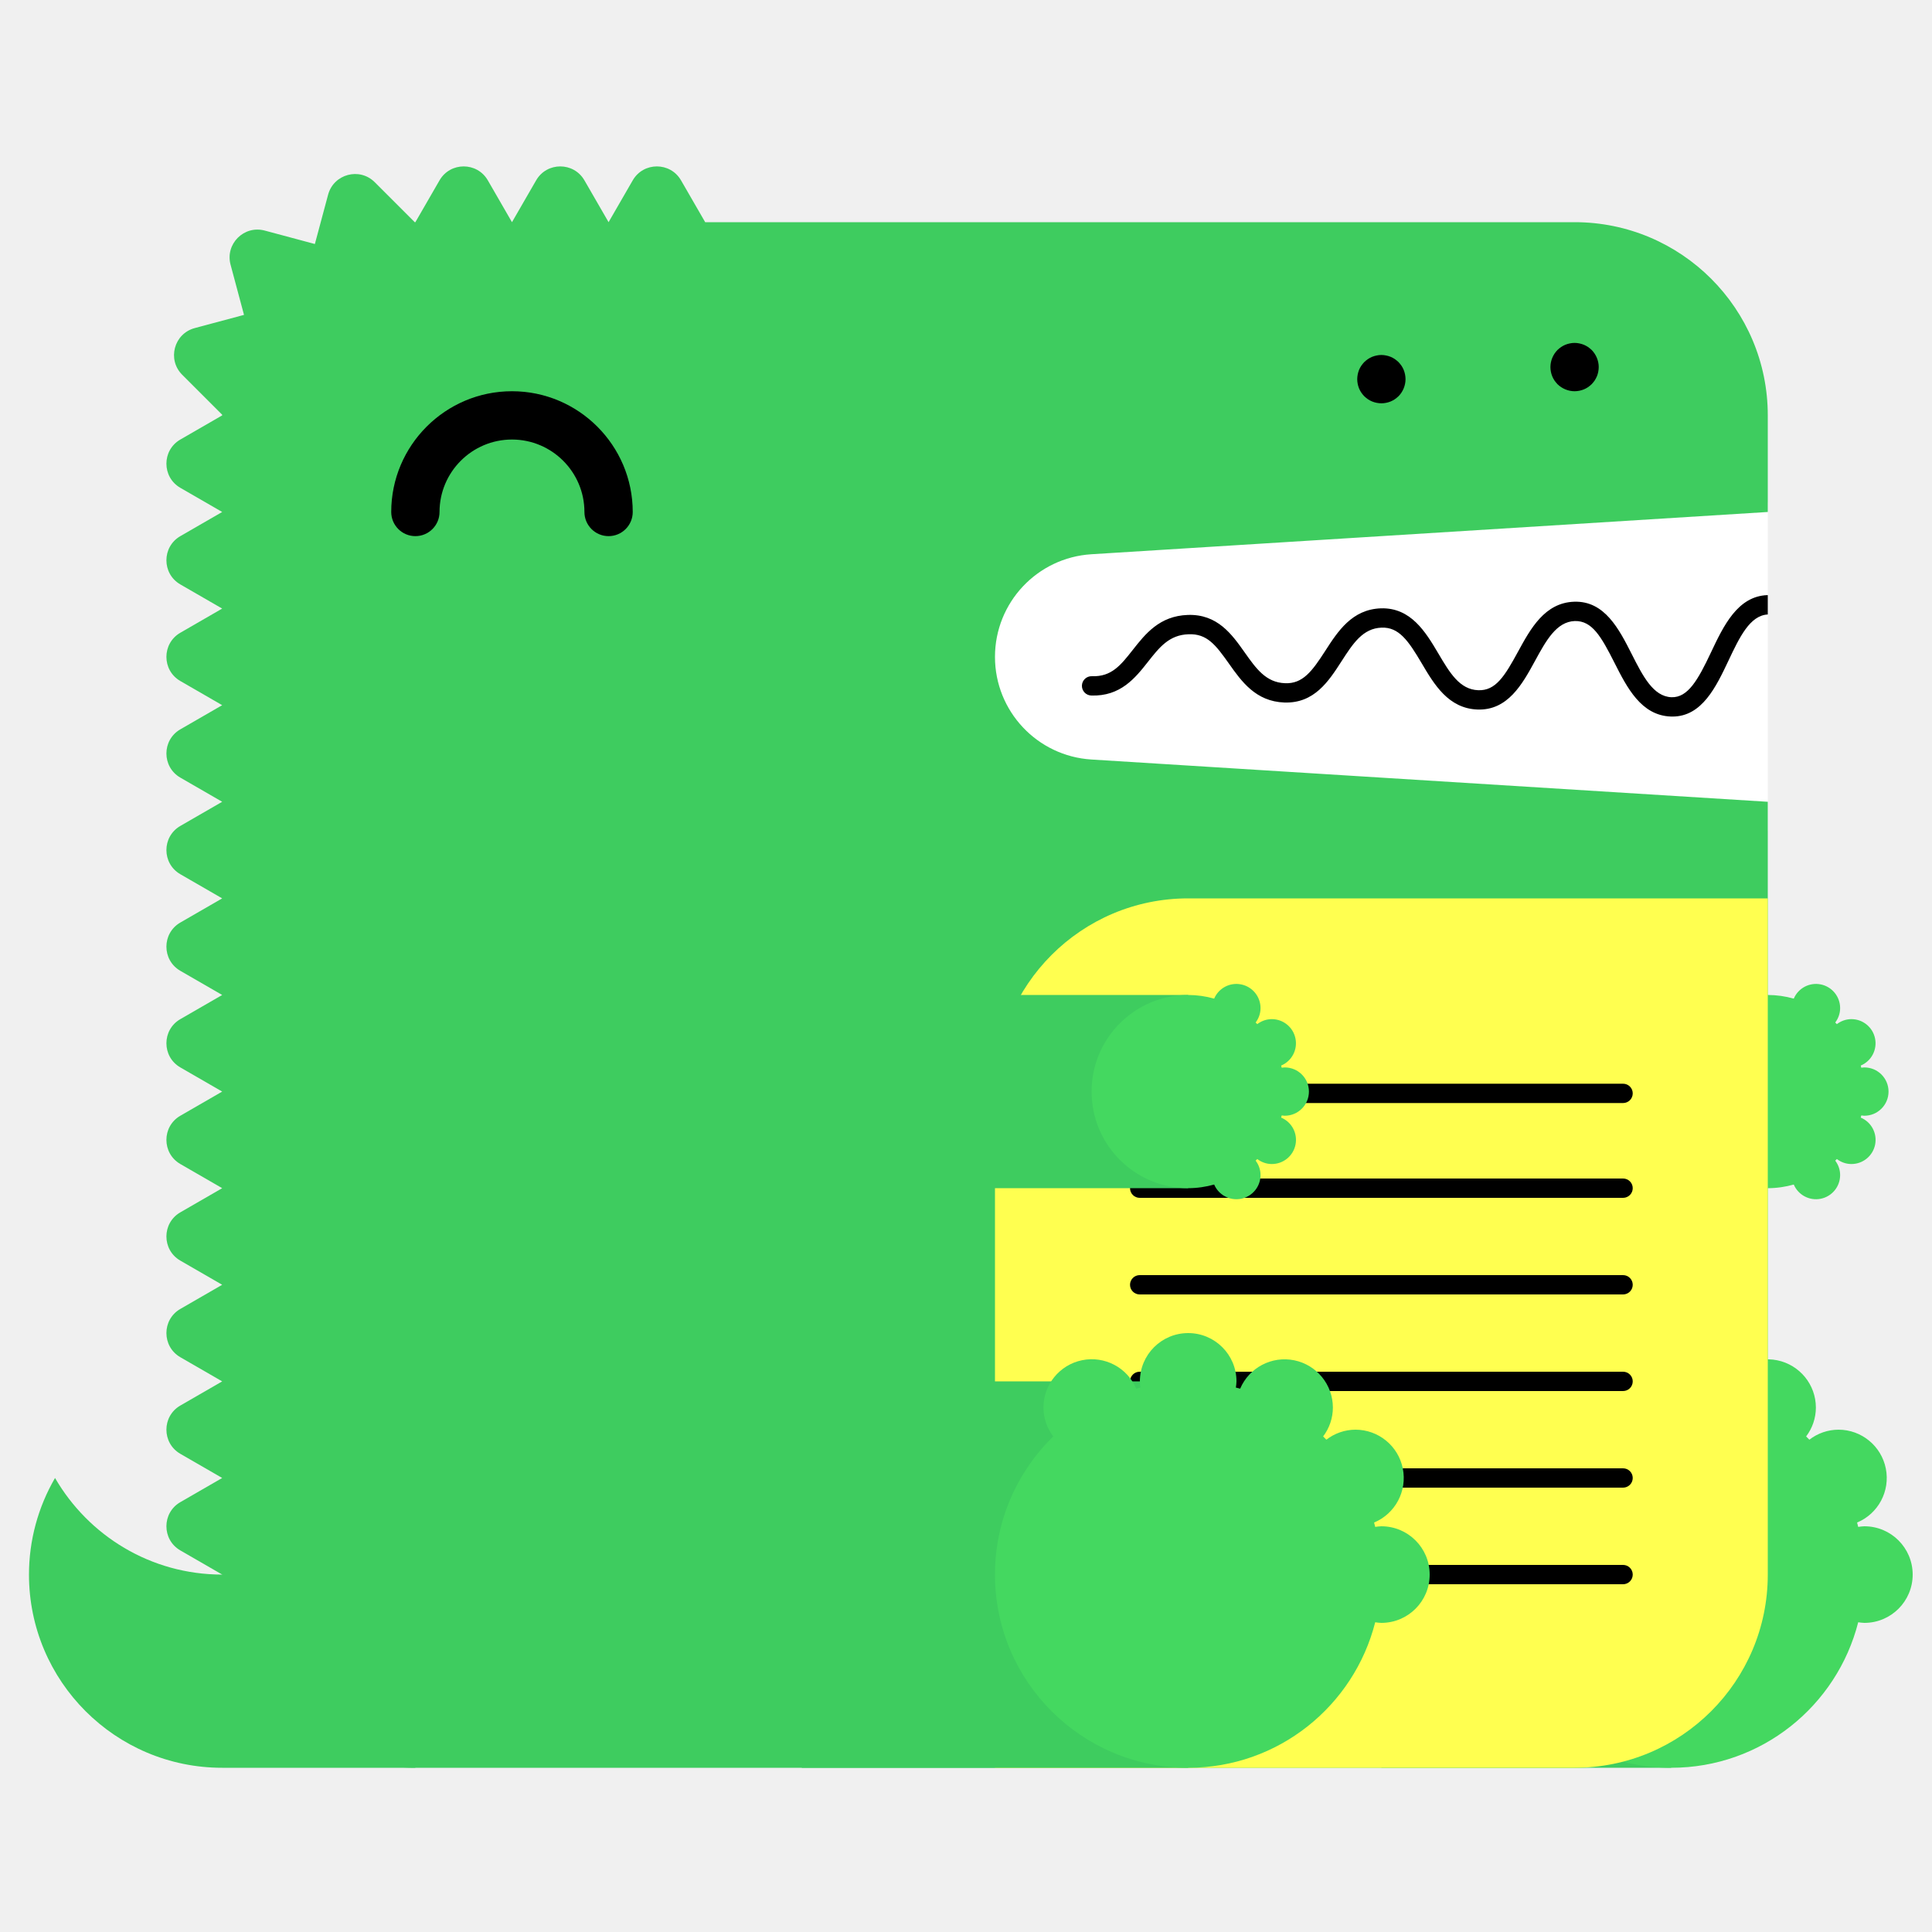
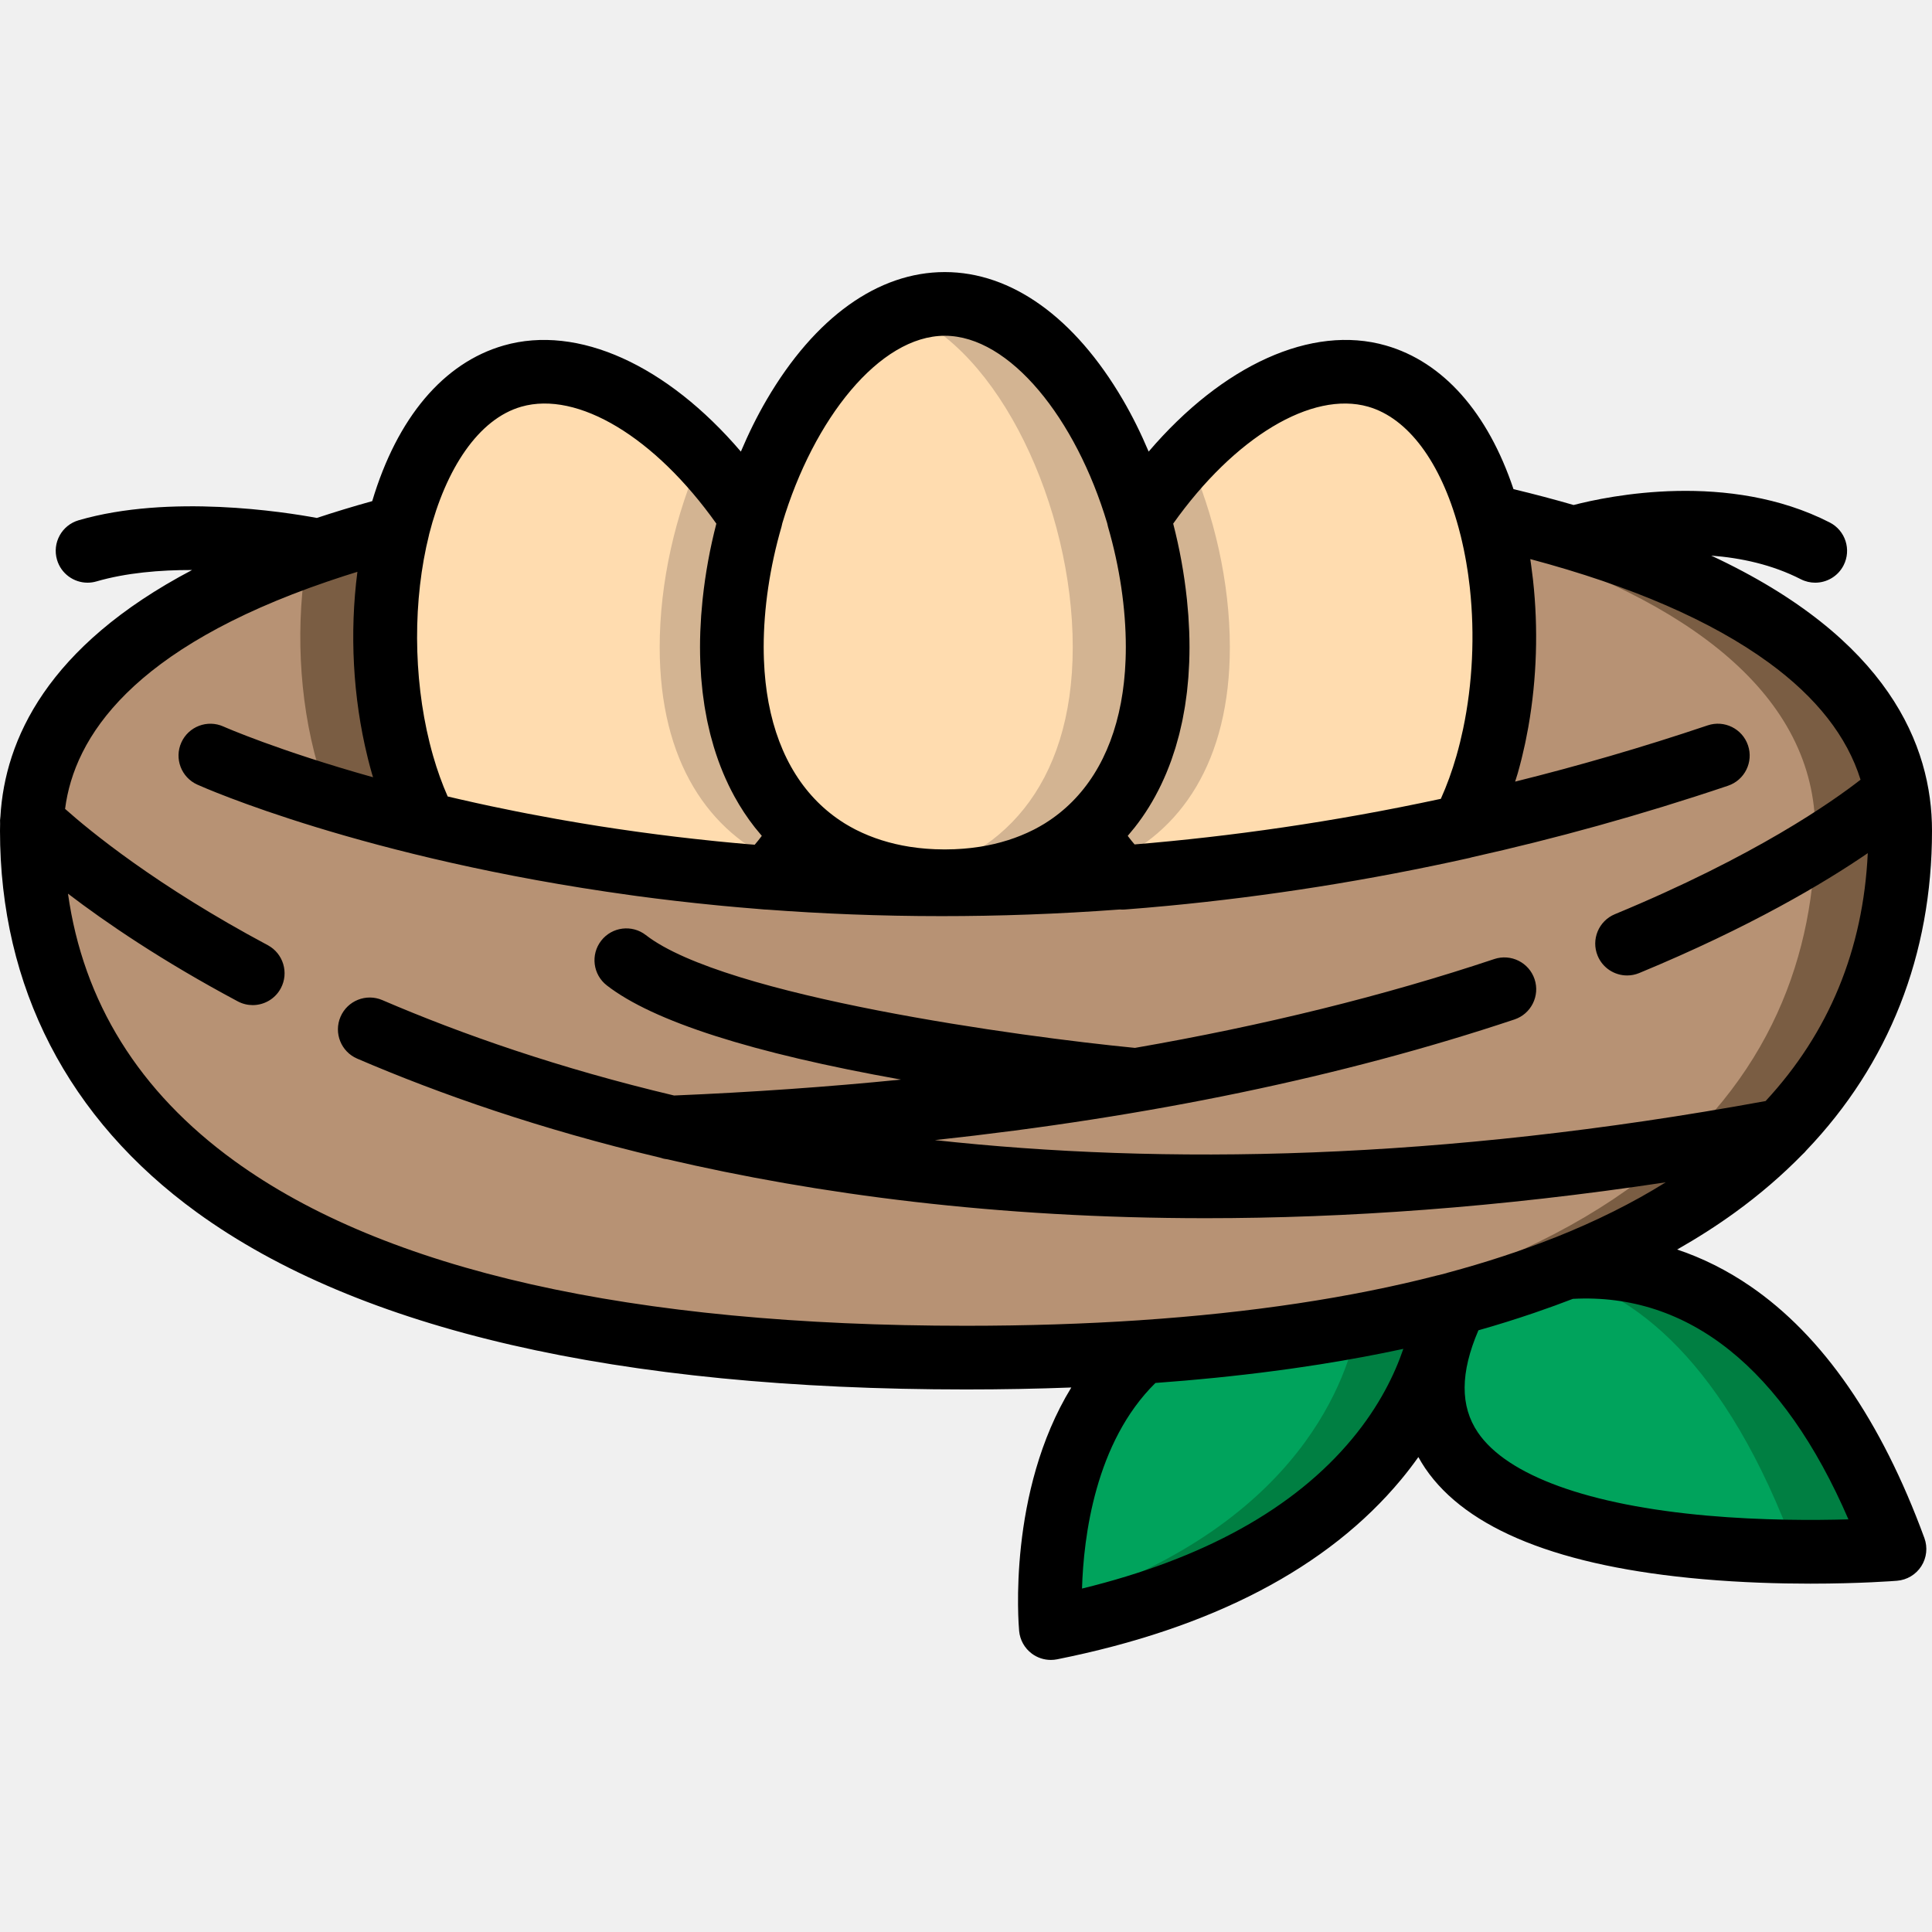
- <svg xmlns="http://www.w3.org/2000/svg" width="200" height="200" viewBox="0 0 200 200">
-   <g fill="none" fill-rule="evenodd">
-     <path fill="#FFF" d="M99 52h84v34H99z" />
-     <path d="M23 163c-7.398 0-13.843-4.027-17.303-10A19.886 19.886 0 0 0 3 163c0 11.046 8.954 20 20 20h20v-20H23z" fill="#3ECC5F" />
-     <path d="M112.98 57.376L183 53V43c0-11.046-8.954-20-20-20H73l-2.5-4.33c-1.112-1.925-3.889-1.925-5 0L63 23l-2.5-4.33c-1.111-1.925-3.889-1.925-5 0L53 23l-2.5-4.33c-1.111-1.925-3.889-1.925-5 0L43 23c-.022 0-.042.003-.065.003l-4.142-4.141c-1.57-1.571-4.252-.853-4.828 1.294l-1.369 5.104-5.192-1.392c-2.148-.575-4.111 1.389-3.535 3.536l1.39 5.193-5.102 1.367c-2.148.576-2.867 3.259-1.296 4.83l4.142 4.142c0 .021-.003.042-.003.064l-4.33 2.5c-1.925 1.111-1.925 3.889 0 5L23 53l-4.33 2.5c-1.925 1.111-1.925 3.889 0 5L23 63l-4.33 2.5c-1.925 1.111-1.925 3.889 0 5L23 73l-4.33 2.5c-1.925 1.111-1.925 3.889 0 5L23 83l-4.33 2.5c-1.925 1.111-1.925 3.889 0 5L23 93l-4.33 2.5c-1.925 1.111-1.925 3.889 0 5L23 103l-4.33 2.5c-1.925 1.111-1.925 3.889 0 5L23 113l-4.33 2.5c-1.925 1.111-1.925 3.889 0 5L23 123l-4.33 2.5c-1.925 1.111-1.925 3.889 0 5L23 133l-4.33 2.5c-1.925 1.111-1.925 3.889 0 5L23 143l-4.33 2.5c-1.925 1.111-1.925 3.889 0 5L23 153l-4.33 2.5c-1.925 1.111-1.925 3.889 0 5L23 163c0 11.046 8.954 20 20 20h120c11.046 0 20-8.954 20-20V83l-70.02-4.376A10.645 10.645 0 0 1 103 68c0-5.621 4.37-10.273 9.98-10.624" fill="#3ECC5F" />
-     <path fill="#3ECC5F" d="M143 183h30v-40h-30z" />
-     <path d="M193 158c-.219 0-.428.037-.639.064-.038-.15-.074-.301-.116-.451A5 5 0 0 0 190.32 148a4.96 4.96 0 0 0-3.016 1.036 26.531 26.531 0 0 0-.335-.336 4.955 4.955 0 0 0 1.011-2.987 5 5 0 0 0-9.599-1.959c-.148-.042-.297-.077-.445-.115.027-.211.064-.42.064-.639a5 5 0 0 0-5-5 5 5 0 0 0-5 5c0 .219.037.428.064.639-.148.038-.297.073-.445.115a4.998 4.998 0 0 0-9.599 1.959c0 1.125.384 2.151 1.011 2.987-3.717 3.632-6.031 8.693-6.031 14.3 0 11.046 8.954 20 20 20 9.339 0 17.16-6.41 19.361-15.064.211.027.42.064.639.064a5 5 0 0 0 5-5 5 5 0 0 0-5-5" fill="#44D860" />
-     <path fill="#3ECC5F" d="M153 123h30v-20h-30z" />
-     <path d="M193 115.5a2.5 2.5 0 1 0 0-5c-.109 0-.214.019-.319.032-.02-.075-.037-.15-.058-.225a2.501 2.501 0 0 0-.963-4.807c-.569 0-1.088.197-1.508.518a6.653 6.653 0 0 0-.168-.168c.314-.417.506-.931.506-1.494a2.5 2.5 0 0 0-4.8-.979A9.987 9.987 0 0 0 183 103c-5.522 0-10 4.478-10 10s4.478 10 10 10c.934 0 1.833-.138 2.69-.377a2.5 2.5 0 0 0 4.8-.979c0-.563-.192-1.077-.506-1.494.057-.055.113-.111.168-.168.42.321.939.518 1.508.518a2.5 2.5 0 0 0 .963-4.807c.021-.074.038-.15.058-.225.105.013.21.032.319.032" fill="#44D860" />
-     <path d="M63 55.5a2.5 2.5 0 0 1-2.5-2.5c0-4.136-3.364-7.5-7.5-7.5s-7.5 3.364-7.5 7.5a2.5 2.5 0 1 1-5 0c0-6.893 5.607-12.5 12.5-12.5S65.5 46.107 65.5 53a2.5 2.5 0 0 1-2.5 2.5" fill="#000" />
-     <path d="M103 183h60c11.046 0 20-8.954 20-20V93h-60c-11.046 0-20 8.954-20 20v70z" fill="#FFFF50" />
-     <path d="M168.02 124h-50.04a1 1 0 1 1 0-2h50.04a1 1 0 1 1 0 2m0 20h-50.04a1 1 0 1 1 0-2h50.04a1 1 0 1 1 0 2m0 20h-50.04a1 1 0 1 1 0-2h50.04a1 1 0 1 1 0 2m0-49.814h-50.04a1 1 0 1 1 0-2h50.04a1 1 0 1 1 0 2m0 19.814h-50.04a1 1 0 1 1 0-2h50.04a1 1 0 1 1 0 2m0 20h-50.04a1 1 0 1 1 0-2h50.04a1 1 0 1 1 0 2M183 61.611c-.012 0-.022-.006-.034-.005-3.09.105-4.552 3.196-5.842 5.923-1.346 2.85-2.387 4.703-4.093 4.647-1.889-.068-2.969-2.202-4.113-4.46-1.314-2.594-2.814-5.536-5.963-5.426-3.046.104-4.513 2.794-5.807 5.167-1.377 2.528-2.314 4.065-4.121 3.994-1.927-.07-2.951-1.805-4.136-3.813-1.321-2.236-2.848-4.75-5.936-4.664-2.994.103-4.465 2.385-5.763 4.4-1.373 2.13-2.335 3.428-4.165 3.351-1.973-.07-2.992-1.51-4.171-3.177-1.324-1.873-2.816-3.993-5.895-3.89-2.928.1-4.399 1.97-5.696 3.618-1.232 1.564-2.194 2.802-4.229 2.724a1 1 0 0 0-.072 2c3.017.101 4.545-1.8 5.872-3.487 1.177-1.496 2.193-2.787 4.193-2.855 1.926-.082 2.829 1.115 4.195 3.045 1.297 1.834 2.769 3.914 5.731 4.021 3.103.104 4.596-2.215 5.918-4.267 1.182-1.834 2.202-3.417 4.15-3.484 1.793-.067 2.769 1.35 4.145 3.681 1.297 2.197 2.766 4.686 5.787 4.796 3.125.108 4.634-2.62 5.949-5.035 1.139-2.088 2.214-4.06 4.119-4.126 1.793-.042 2.728 1.595 4.111 4.33 1.292 2.553 2.757 5.445 5.825 5.556l.169.003c3.064 0 4.518-3.075 5.805-5.794 1.139-2.41 2.217-4.68 4.067-4.773v-2z" fill="#000" />
-     <path fill="#3ECC5F" d="M83 183h40v-40H83z" />
-     <path d="M143 158c-.219 0-.428.037-.639.064-.038-.15-.074-.301-.116-.451A5 5 0 0 0 140.32 148a4.96 4.96 0 0 0-3.016 1.036 26.531 26.531 0 0 0-.335-.336 4.955 4.955 0 0 0 1.011-2.987 5 5 0 0 0-9.599-1.959c-.148-.042-.297-.077-.445-.115.027-.211.064-.42.064-.639a5 5 0 0 0-5-5 5 5 0 0 0-5 5c0 .219.037.428.064.639-.148.038-.297.073-.445.115a4.998 4.998 0 0 0-9.599 1.959c0 1.125.384 2.151 1.011 2.987-3.717 3.632-6.031 8.693-6.031 14.3 0 11.046 8.954 20 20 20 9.339 0 17.16-6.41 19.361-15.064.211.027.42.064.639.064a5 5 0 0 0 5-5 5 5 0 0 0-5-5" fill="#44D860" />
-     <path fill="#3ECC5F" d="M83 123h40v-20H83z" />
-     <path d="M133 115.5a2.5 2.5 0 1 0 0-5c-.109 0-.214.019-.319.032-.02-.075-.037-.15-.058-.225a2.501 2.501 0 0 0-.963-4.807c-.569 0-1.088.197-1.508.518a6.653 6.653 0 0 0-.168-.168c.314-.417.506-.931.506-1.494a2.5 2.5 0 0 0-4.8-.979A9.987 9.987 0 0 0 123 103c-5.522 0-10 4.478-10 10s4.478 10 10 10c.934 0 1.833-.138 2.69-.377a2.5 2.5 0 0 0 4.8-.979c0-.563-.192-1.077-.506-1.494.057-.055.113-.111.168-.168.42.321.939.518 1.508.518a2.5 2.5 0 0 0 .963-4.807c.021-.074.038-.15.058-.225.105.013.21.032.319.032" fill="#44D860" />
-     <path d="M143 41.75c-.16 0-.33-.02-.49-.05a2.52 2.52 0 0 1-.47-.14c-.15-.06-.29-.14-.431-.23-.13-.09-.259-.2-.38-.31-.109-.12-.219-.24-.309-.38s-.17-.28-.231-.43a2.619 2.619 0 0 1-.189-.96c0-.16.02-.33.05-.49.03-.16.08-.31.139-.47.061-.15.141-.29.231-.43.09-.13.2-.26.309-.38.121-.11.25-.22.38-.31.141-.09.281-.17.431-.23.149-.06.31-.11.47-.14.32-.07.65-.07.98 0 .159.03.32.08.47.14.149.06.29.14.43.23.13.09.259.2.38.31.11.12.22.25.31.38.09.14.17.28.23.43.06.16.11.31.14.47.029.16.05.33.05.49 0 .66-.271 1.31-.73 1.77-.121.11-.25.22-.38.31-.14.09-.281.17-.43.23a2.565 2.565 0 0 1-.96.19m20-1.25c-.66 0-1.3-.27-1.771-.73a3.802 3.802 0 0 1-.309-.38c-.09-.14-.17-.28-.231-.43a2.619 2.619 0 0 1-.189-.96c0-.66.27-1.3.729-1.77.121-.11.25-.22.38-.31.141-.09.281-.17.431-.23.149-.06.31-.11.47-.14.32-.07.66-.07.98 0 .159.03.32.08.47.14.149.06.29.14.43.23.13.09.259.2.38.31.459.47.73 1.11.73 1.77 0 .16-.021.33-.05.49-.03.16-.08.32-.14.47-.07.15-.14.29-.23.43-.09.13-.2.26-.31.38-.121.11-.25.22-.38.31-.14.09-.281.17-.43.23a2.565 2.565 0 0 1-.96.19" fill="#000" />
+ <svg xmlns="http://www.w3.org/2000/svg" version="1.1" id="Layer_1" x="0px" y="0px" viewBox="0 0 512 512" style="enable-background:new 0 0 512 512;" xml:space="preserve">
+   <path style="fill:#00A35C;" d="M302.648,358.287c-28.593,25.059-24.161,73.172-24.161,73.172  c92.157-18.431,103.251-72.545,104.588-85.312C360.408,352.005,333.794,356.205,302.648,358.287z" />
+   <path style="fill:#007F42;" d="M359.771,351.301c-3.312,16.56-17.842,55.077-81.521,74.576c0.047,3.506,0.237,5.582,0.237,5.582  c92.157-18.431,103.251-72.545,104.588-85.312C375.729,348.045,367.964,349.766,359.771,351.301z" />
+   <path style="fill:#00A35C;" d="M414.964,335.873c-8.893,3.523-18.591,6.733-29.181,9.57c-38.2,77.489,116.278,65.061,116.278,65.061  C477.904,344.627,440.556,334.04,414.964,335.873z" />
+   <path style="fill:#007F42;" d="M475.923,411.218c15.263,0.162,26.138-0.713,26.138-0.713c-24.156-65.878-61.504-76.465-87.096-74.63  c-1.149,0.455-2.311,0.904-3.487,1.348C432.83,342.198,457.384,360.607,475.923,411.218z" />
+   <g>
+     <path style="fill:#FFDCAF;" d="M394.082,202.646c11.648-40.615,0.792-94.388-29.161-102.978   c-21.171-6.072-46.214,12.057-63.192,37.549c3.251,11.181,5.065,22.957,5.065,34.272c0,22.542-7.193,38.69-18.632,48.856   c2.44,4.616,5.571,8.703,9.257,12.267c28.339-2.165,58.531-6.432,90.202-13.497C390.144,214.257,392.323,208.782,394.082,202.646z" />
+     <path style="fill:#FFDCAF;" d="M212.586,220.346c-11.44-10.165-18.632-26.315-18.632-48.856c0-11.315,1.813-23.092,5.065-34.272   c-16.979-25.493-42.021-43.621-63.192-37.549c-29.953,8.59-40.809,62.364-29.161,102.978c1.67,5.824,3.724,11.041,6.085,15.714   c23.846,5.815,54.482,11.464,90.576,14.255C207.013,229.052,210.145,224.963,212.586,220.346z" />
+     <path style="fill:#FFDCAF;" d="M306.794,171.49c0,42.252-25.26,62.059-56.42,62.059s-56.42-19.807-56.42-62.059   s25.26-90.949,56.42-90.949S306.794,129.238,306.794,171.49z" />
  </g>
+   <g>
+     <path style="fill:#D3B492;" d="M193.953,171.49c0-11.315,1.813-23.092,5.065-34.271c-3.973-5.966-8.392-11.521-13.097-16.465   c-6.971,15.54-11.097,33.664-11.097,50.736c0,30.408,13.085,49.19,32.037,57.33c2.184-2.596,4.109-5.416,5.725-8.474   C201.146,210.181,193.953,194.032,193.953,171.49z" />
+     <path style="fill:#D3B492;" d="M250.374,80.542c-3.854,0-7.616,0.747-11.253,2.132c25.768,9.816,45.167,51.79,45.167,88.817   c0,37.026-19.4,56.814-45.167,61.142c3.637,0.611,7.399,0.916,11.253,0.916c31.16,0,56.42-19.807,56.42-62.059   S281.534,80.542,250.374,80.542z" />
+   </g>
+   <path style="fill:#B79274;" d="M394.45,136.737c5.657,20.047,5.697,44.761-0.368,65.91c-1.76,6.136-3.938,11.609-6.462,16.47  c-31.671,7.064-61.862,11.332-90.202,13.497c-3.686-3.565-6.817-7.652-9.257-12.267c-10.003,8.889-23.252,13.203-37.788,13.203  c-14.536,0-27.785-4.314-37.788-13.203c-2.441,4.617-5.573,8.705-9.261,12.271c-36.093-2.792-66.73-8.44-90.576-14.255  c-2.362-4.673-4.414-9.891-6.085-15.714c-5.772-20.123-6.015-43.475-1.151-62.964C46.499,155.216,8.44,181.889,8.44,220.153  C8.44,285.459,55.751,359.78,256,359.78s247.56-74.321,247.56-139.626C503.56,179.347,460.276,151.724,394.45,136.737z" />
+   <g>
+     <path style="fill:#7A5D43;" d="M81.441,147.078c-3.15,17.82-2.338,37.933,2.719,55.568c1.67,5.824,3.724,11.041,6.085,15.714   c23.846,5.817,54.482,11.464,90.576,14.256c0.655-0.634,1.286-1.29,1.906-1.957c-27.247-3.061-50.81-7.625-69.976-12.299   c-2.362-4.673-4.414-9.891-6.085-15.714c-5.772-20.123-6.015-43.475-1.151-62.964C97.035,141.915,89.004,144.385,81.441,147.078z" />
+     <path style="fill:#7A5D43;" d="M394.45,136.737c0.584,2.071,1.094,4.202,1.557,6.362c52.104,15.896,85.047,41.457,85.047,77.053   c0,64.062-45.546,136.791-236.308,139.537c3.702,0.053,7.44,0.089,11.253,0.089c200.249,0,247.56-74.321,247.56-139.626   C503.56,179.347,460.276,151.724,394.45,136.737z" />
+   </g>
+   <path style="fill:#D3B492;" d="M306.794,171.49c0-11.315-1.813-23.092-5.065-34.271c3.973-5.966,8.392-11.521,13.097-16.465  c6.971,15.54,11.097,33.664,11.097,50.736c0,30.408-13.086,49.19-32.037,57.33c-2.184-2.596-4.11-5.416-5.727-8.474  C299.601,210.181,306.794,194.032,306.794,171.49z" />
+   <path d="M463.819,340.835c-6.152-4.212-12.614-7.437-19.35-9.697c5.433-3.096,10.566-6.371,15.361-9.851  c6.548-4.751,12.497-9.881,17.847-15.357c0.371-0.326,0.713-0.683,1.021-1.067C500.564,281.965,512,253.097,512,220.153  c0-22.544-11.501-50.977-58.513-72.911c7.879,0.604,16.163,2.379,23.723,6.248c1.231,0.63,2.544,0.928,3.838,0.928  c3.068,0,6.026-1.679,7.52-4.598c2.123-4.15,0.48-9.234-3.668-11.357c-26.778-13.701-58.628-7.034-67.879-4.632  c-5.051-1.462-10.357-2.866-15.931-4.206c-6.8-20.306-18.64-33.711-33.843-38.069c-19.686-5.65-43.297,5.239-62.841,28.122  c-2.038-4.815-4.322-9.442-6.853-13.768c-12.753-21.802-29.508-33.809-47.181-33.809s-34.428,12.007-47.181,33.809  c-2.531,4.326-4.814,8.954-6.853,13.769c-19.545-22.882-43.155-33.771-62.841-28.122c-15.981,4.583-28.251,19.159-34.852,41.246  c-5.144,1.43-10.032,2.919-14.676,4.459c-8.643-1.605-39.05-6.381-63.116,0.61c-4.476,1.3-7.051,5.982-5.75,10.458  c1.071,3.69,4.441,6.088,8.101,6.088c0.779,0,1.572-0.109,2.359-0.338c7.898-2.293,16.873-3.04,25.339-3.021  C12.453,171.29,1.292,196.063,0.11,216.39c-0.1,0.64-0.131,1.29-0.082,1.935C0.011,218.938,0,219.549,0,220.153  c0,41.399,18.04,76.37,52.17,101.134c42.921,31.142,111.499,46.932,203.83,46.932c9.564,0,18.857-0.179,27.909-0.518  c-16.951,27.658-13.988,62.759-13.825,64.533c0.219,2.382,1.44,4.561,3.359,5.991c1.47,1.096,3.242,1.673,5.045,1.673  c0.551,0,1.106-0.054,1.655-0.163c41.085-8.218,71.766-24.255,91.191-47.668c1.649-1.987,3.156-3.968,4.549-5.932  c0.558,1.003,1.149,1.995,1.807,2.964c10.997,16.197,35.739,26.086,73.533,29.394c10.364,0.908,20.246,1.191,28.534,1.191  c13.208,0,22.37-0.718,22.98-0.767c2.629-0.212,5.009-1.64,6.431-3.862c1.422-2.221,1.724-4.979,0.816-7.456  C498.563,376.453,483.031,353.99,463.819,340.835z M310.907,138.766c16.261-22.895,36.726-35.272,51.688-30.986  c10.525,3.019,19.187,14.644,23.921,31.969c0.212,0.773,0.416,1.552,0.61,2.337c0.118,0.48,0.23,0.964,0.341,1.45  c0.153,0.665,0.302,1.332,0.441,2.004c0.131,0.628,0.254,1.26,0.374,1.895c0.098,0.515,0.192,1.033,0.282,1.553  c0.14,0.806,0.27,1.616,0.392,2.431c0.051,0.339,0.1,0.677,0.147,1.017c0.138,0.992,0.267,1.99,0.38,2.993  c0.017,0.153,0.034,0.307,0.051,0.46c1.332,12.309,0.726,25.309-1.796,37.286c-0.066,0.316-0.145,0.627-0.214,0.942  c-0.195,0.883-0.389,1.768-0.605,2.64c-0.297,1.2-0.612,2.389-0.95,3.565c-1.158,4.04-2.544,7.85-4.133,11.377  c-28.549,6.15-55.735,9.978-81.162,12.081c-0.568-0.659-1.109-1.337-1.631-2.025c-0.062-0.081-0.119-0.165-0.18-0.246  c0.321-0.368,0.621-0.753,0.933-1.13c0.309-0.375,0.628-0.742,0.928-1.124c0.639-0.812,1.257-1.644,1.854-2.494  c0.009-0.014,0.019-0.026,0.029-0.038c0.637-0.908,1.249-1.839,1.839-2.788c0.008-0.012,0.015-0.026,0.022-0.038  c0.574-0.925,1.123-1.871,1.652-2.835c0.052-0.096,0.1-0.194,0.152-0.289c0.48-0.886,0.944-1.787,1.386-2.704  c0.064-0.133,0.123-0.269,0.187-0.403c0.421-0.888,0.826-1.788,1.212-2.705c0.066-0.159,0.129-0.322,0.196-0.482  c0.37-0.899,0.725-1.809,1.061-2.736c0.066-0.182,0.129-0.366,0.194-0.549c0.322-0.91,0.629-1.832,0.919-2.768  c0.064-0.208,0.127-0.416,0.189-0.625c0.276-0.918,0.536-1.847,0.78-2.788c0.061-0.235,0.122-0.47,0.181-0.707  c0.23-0.919,0.443-1.851,0.644-2.792c0.057-0.268,0.116-0.536,0.17-0.806c0.185-0.915,0.353-1.842,0.51-2.776  c0.052-0.305,0.106-0.607,0.154-0.914c0.143-0.908,0.268-1.829,0.385-2.756c0.043-0.341,0.091-0.677,0.131-1.02  c0.105-0.909,0.189-1.832,0.269-2.758c0.032-0.365,0.071-0.725,0.098-1.093c0.071-0.949,0.12-1.911,0.164-2.875  c0.017-0.35,0.043-0.693,0.055-1.044c0.047-1.312,0.074-2.638,0.074-3.979c0-1.357-0.027-2.727-0.075-4.105  c-0.011-0.303-0.034-0.609-0.047-0.913c-0.047-1.093-0.101-2.189-0.179-3.291c-0.016-0.232-0.041-0.464-0.059-0.695  c-0.091-1.196-0.194-2.395-0.32-3.599c-0.01-0.092-0.022-0.185-0.033-0.276C313.822,152.03,312.614,145.346,310.907,138.766z   M250.374,88.98c17.264,0,34.755,21.979,43.038,49.667c0.054,0.312,0.124,0.621,0.213,0.928c3.095,10.637,4.73,21.673,4.73,31.914  c0,1.103-0.022,2.189-0.061,3.262c-0.017,0.461-0.047,0.913-0.071,1.369c-0.03,0.589-0.059,1.179-0.1,1.759  c-0.044,0.607-0.101,1.203-0.159,1.8c-0.037,0.394-0.072,0.79-0.115,1.179c-0.08,0.719-0.171,1.429-0.269,2.132  c-0.032,0.226-0.062,0.452-0.095,0.677c-0.125,0.833-0.26,1.656-0.411,2.467c-0.009,0.046-0.017,0.093-0.026,0.14  c-2.723,14.472-9.64,25.357-20.032,31.868c-0.167,0.102-0.333,0.205-0.501,0.306c-0.367,0.222-0.74,0.435-1.116,0.647  c-0.386,0.216-0.773,0.431-1.168,0.635c-0.126,0.066-0.254,0.128-0.381,0.194c-4.263,2.152-8.999,3.655-14.12,4.468  c-0.023,0.003-0.045,0.007-0.069,0.01c-0.672,0.106-1.353,0.197-2.038,0.279c-0.188,0.023-0.378,0.042-0.568,0.063  c-0.565,0.062-1.134,0.118-1.708,0.164c-0.379,0.03-0.764,0.052-1.149,0.074c-0.423,0.026-0.844,0.055-1.272,0.072  c-0.843,0.033-1.694,0.054-2.557,0.054s-1.714-0.021-2.557-0.054c-0.428-0.017-0.848-0.046-1.272-0.072  c-0.384-0.023-0.769-0.044-1.149-0.074c-0.574-0.046-1.142-0.102-1.708-0.164c-0.19-0.02-0.379-0.041-0.568-0.063  c-0.685-0.082-1.365-0.173-2.038-0.279c-0.023-0.003-0.046-0.007-0.069-0.01c-5.121-0.814-9.857-2.316-14.12-4.468  c-0.127-0.064-0.255-0.127-0.38-0.194c-0.395-0.204-0.781-0.419-1.168-0.635c-0.375-0.212-0.749-0.424-1.116-0.647  c-0.168-0.101-0.335-0.203-0.501-0.306c-10.393-6.51-17.309-17.396-20.032-31.868c-0.009-0.046-0.017-0.093-0.026-0.14  c-0.151-0.81-0.286-1.634-0.411-2.467c-0.033-0.225-0.064-0.451-0.095-0.677c-0.099-0.703-0.189-1.413-0.269-2.132  c-0.043-0.389-0.078-0.785-0.115-1.179c-0.057-0.596-0.115-1.193-0.159-1.8c-0.042-0.581-0.07-1.17-0.1-1.759  c-0.024-0.457-0.054-0.907-0.071-1.369c-0.038-1.075-0.061-2.161-0.061-3.262c0-10.24,1.635-21.276,4.73-31.915  c0.089-0.306,0.159-0.616,0.213-0.927C215.618,110.959,233.11,88.98,250.374,88.98z M138.152,107.78  c14.961-4.291,35.427,8.09,51.688,30.986c-1.701,6.563-2.909,13.231-3.61,19.796c-0.012,0.113-0.027,0.224-0.039,0.336  c-0.124,1.183-0.224,2.361-0.314,3.537c-0.019,0.251-0.046,0.504-0.064,0.755c-0.077,1.092-0.129,2.175-0.177,3.257  c-0.014,0.313-0.037,0.628-0.048,0.941c-0.05,1.377-0.075,2.747-0.075,4.104c0,1.342,0.027,2.667,0.074,3.98  c0.012,0.349,0.038,0.69,0.055,1.037c0.045,0.969,0.095,1.934,0.165,2.885c0.027,0.362,0.065,0.717,0.097,1.077  c0.08,0.932,0.165,1.86,0.271,2.775c0.038,0.336,0.087,0.667,0.128,1.001c0.117,0.934,0.243,1.861,0.387,2.777  c0.047,0.298,0.1,0.593,0.15,0.889c0.159,0.944,0.329,1.88,0.515,2.805c0.053,0.26,0.109,0.518,0.164,0.776  c0.203,0.953,0.419,1.896,0.652,2.827c0.056,0.225,0.114,0.448,0.172,0.672c0.248,0.955,0.511,1.897,0.791,2.829  c0.059,0.196,0.117,0.39,0.178,0.585c0.294,0.951,0.607,1.888,0.934,2.813c0.06,0.168,0.117,0.338,0.178,0.504  c0.342,0.943,0.703,1.87,1.08,2.785c0.06,0.144,0.116,0.29,0.177,0.434c0.394,0.936,0.807,1.856,1.237,2.761  c0.054,0.115,0.106,0.232,0.161,0.347c0.452,0.94,0.926,1.86,1.418,2.766c0.042,0.077,0.08,0.155,0.122,0.231  c1.599,2.912,3.399,5.655,5.405,8.207c0.298,0.379,0.613,0.743,0.919,1.114c0.314,0.379,0.617,0.767,0.94,1.138  c-0.061,0.081-0.118,0.164-0.179,0.245c-0.542,0.717-1.104,1.425-1.698,2.11c-0.62-0.052-1.251-0.099-1.867-0.152  c-2.695-0.235-5.387-0.479-8.068-0.751c-0.542-0.054-1.069-0.114-1.607-0.169c-3.047-0.316-6.088-0.649-9.117-1.013  c-0.096-0.011-0.195-0.023-0.29-0.034c-3.275-0.394-6.536-0.818-9.787-1.265c-0.325-0.045-0.648-0.09-0.972-0.136  c-3.222-0.449-6.433-0.922-9.63-1.423c-0.105-0.016-0.205-0.034-0.309-0.051c-2.865-0.451-5.715-0.933-8.559-1.426  c-0.715-0.125-1.438-0.246-2.146-0.374c-2.57-0.457-5.127-0.935-7.677-1.426c-1.092-0.21-2.174-0.422-3.246-0.636  c-2.243-0.446-4.476-0.904-6.702-1.376c-1.335-0.284-2.641-0.571-3.942-0.857c-1.449-0.318-2.892-0.646-4.333-0.977  c-1.048-0.241-2.087-0.482-3.113-0.724c-1.482-3.366-2.776-6.967-3.863-10.753c-0.331-1.153-0.638-2.315-0.929-3.479  c-4.357-17.575-4.443-37.902-0.146-55.114c0.015-0.059,0.018-0.117,0.032-0.176C118.148,124.257,126.779,111.042,138.152,107.78z   M62.083,307.624c-25.256-18.324-40.027-42.086-44.065-70.793c9.992,7.628,24.885,17.814,44.985,28.537  c1.266,0.675,2.625,0.996,3.965,0.996c3.016,0,5.935-1.622,7.454-4.47c2.194-4.113,0.638-9.225-3.474-11.418  c-29.515-15.745-47.224-30.34-53.701-36.112c2.432-19.037,17.769-42.561,69.522-60.246c0.345-0.095,0.684-0.207,1.013-0.343  c2.246-0.757,4.551-1.505,6.934-2.239c-2.099,16.186-1.191,33.295,2.662,48.985c0.053,0.217,0.104,0.435,0.158,0.652  c0.321,1.277,0.655,2.549,1.016,3.806c0.098,0.339,0.212,0.665,0.312,1.003c-25.073-7.031-39.252-13.267-39.651-13.445  c-4.251-1.907-9.246-0.014-11.158,4.237c-1.912,4.251-0.015,9.248,4.237,11.159c1.78,0.8,44.136,19.578,114.945,29.31  c0.084,0.011,0.17,0.024,0.254,0.036c0.417,0.057,0.823,0.118,1.241,0.174c3.339,0.45,6.784,0.88,10.313,1.291  c0.026,0.003,0.053,0.006,0.079,0.009c3.535,0.411,7.161,0.8,10.881,1.162c0.464,0.045,0.926,0.093,1.391,0.137  c2.998,0.285,6.057,0.551,9.17,0.799c0.706,0.057,1.405,0.129,2.112,0.183c0.208,0.016,0.415,0.024,0.622,0.024  c14.305,1.074,29.762,1.726,46.262,1.726c14.919,0,30.683-0.535,47.181-1.761c0.051,0.004,0.101,0.004,0.151,0.007  c0.134,0.008,0.267,0.018,0.402,0.019c0.042,0.001,0.083,0.006,0.125,0.006c0.214,0,0.429-0.008,0.644-0.024  c3.798-0.29,7.6-0.617,11.407-0.977c26.65-2.528,53.505-6.79,79.989-12.698c0.214-0.047,0.42-0.114,0.627-0.177  c21.912-4.887,44.579-11.109,67.85-18.95c4.417-1.488,6.792-6.276,5.303-10.692c-1.489-4.418-6.276-6.793-10.692-5.303  c-17.38,5.856-34.405,10.772-51.023,14.902c0.223-0.721,0.464-1.427,0.674-2.159v-0.001c0.358-1.248,0.691-2.512,1.009-3.783  c0.081-0.324,0.155-0.654,0.234-0.979c0.241-0.995,0.47-1.994,0.688-3.001c0.065-0.304,0.127-0.608,0.19-0.913  c0.233-1.121,0.45-2.248,0.654-3.383c0.028-0.161,0.059-0.321,0.087-0.482c2.21-12.605,2.616-25.918,1.215-38.634  c-0.013-0.124-0.028-0.246-0.042-0.37c-0.135-1.189-0.285-2.373-0.451-3.551c-0.038-0.271-0.074-0.541-0.115-0.811  c-0.044-0.3-0.081-0.605-0.127-0.905c26.756,7.135,47.97,16.338,63.183,27.422c12.669,9.232,20.796,19.634,24.339,31.041  c-7.445,5.819-27.925,20.255-65.097,35.64c-4.306,1.782-6.353,6.719-4.571,11.025c1.346,3.252,4.489,5.215,7.802,5.215  c1.076,0,2.168-0.207,3.224-0.644c29.409-12.171,49.051-23.895,60.558-31.77c-1.207,25.573-10.284,47.573-27.075,65.695  c-86.684,15.885-159.844,16.953-220.145,10.35c56.735-6.12,108.186-16.818,153.583-31.969c4.421-1.475,6.809-6.257,5.334-10.677  c-1.476-4.421-6.257-6.807-10.678-5.334c-29.2,9.745-61.016,17.604-95.228,23.544c-29.966-2.907-108.644-13.608-129.61-29.894  c-3.683-2.86-8.983-2.194-11.842,1.488c-2.859,3.68-2.193,8.982,1.488,11.841c12.258,9.522,38.479,17.917,77.967,24.965  c-19.424,1.946-39.48,3.352-60.132,4.219c-30.454-7.223-56.18-16.199-77.317-25.282c-4.281-1.84-9.246,0.14-11.086,4.422  c-1.84,4.283,0.14,9.246,4.422,11.086c21.915,9.416,48.587,18.728,80.151,26.208c0.62,0.222,1.269,0.379,1.943,0.449  c39.81,9.28,87.299,15.631,142.784,15.631c37.043,0,77.652-2.835,121.889-9.506c-8.769,5.469-18.57,10.349-29.378,14.644  c-0.062,0.024-0.128,0.035-0.19,0.059c-8.756,3.469-18.262,6.586-28.257,9.264c-0.126,0.034-0.245,0.081-0.368,0.12  c-0.646,0.172-1.309,0.335-1.961,0.504c-0.102,0.022-0.205,0.034-0.307,0.06c-22.925,5.925-49.464,9.924-78.877,11.89  c-0.03,0.002-0.059,0.011-0.089,0.013c-14.554,0.969-29.883,1.461-45.996,1.461C167.305,351.34,102.061,336.632,62.083,307.624z   M358.344,381.29c-15.355,18.506-39.411,31.836-71.598,39.696c0.408-13.699,3.494-38.772,19.456-54.487  c0.718-0.052,1.419-0.116,2.135-0.17c1.914-0.145,3.825-0.293,5.714-0.455c1.223-0.105,2.433-0.219,3.646-0.332  c1.482-0.137,2.963-0.275,4.429-0.422c1.321-0.133,2.632-0.272,3.941-0.414c1.328-0.144,2.65-0.29,3.964-0.443  c1.373-0.159,2.74-0.322,4.099-0.491c1.191-0.147,2.371-0.302,3.55-0.457c1.446-0.19,2.891-0.381,4.32-0.582  c0.96-0.135,1.906-0.278,2.857-0.419c1.62-0.239,3.242-0.476,4.84-0.729c0.177-0.028,0.35-0.059,0.527-0.087  c7.475-1.192,14.714-2.532,21.673-4.036C369.608,364.192,365.549,372.604,358.344,381.29z M452.475,401.659  c-31.462-2.782-53.063-10.611-60.824-22.047c-4.723-6.959-4.682-15.837,0.146-27.07c5.024-1.417,9.91-2.952,14.663-4.572  c0.115-0.039,0.227-0.079,0.342-0.118c1.761-0.603,3.505-1.215,5.224-1.843c0.215-0.079,0.425-0.161,0.639-0.24  c1.392-0.514,2.79-1.025,4.151-1.555c30.715-1.653,55.783,18.502,73.036,58.431C480.645,402.913,466.932,402.937,452.475,401.659z" />
+   <g>
+ </g>
+   <g>
+ </g>
+   <g>
+ </g>
+   <g>
+ </g>
+   <g>
+ </g>
+   <g>
+ </g>
+   <g>
+ </g>
+   <g>
+ </g>
+   <g>
+ </g>
+   <g>
+ </g>
+   <g>
+ </g>
+   <g>
+ </g>
+   <g>
+ </g>
+   <g>
+ </g>
+   <g>
+ </g>
</svg>
